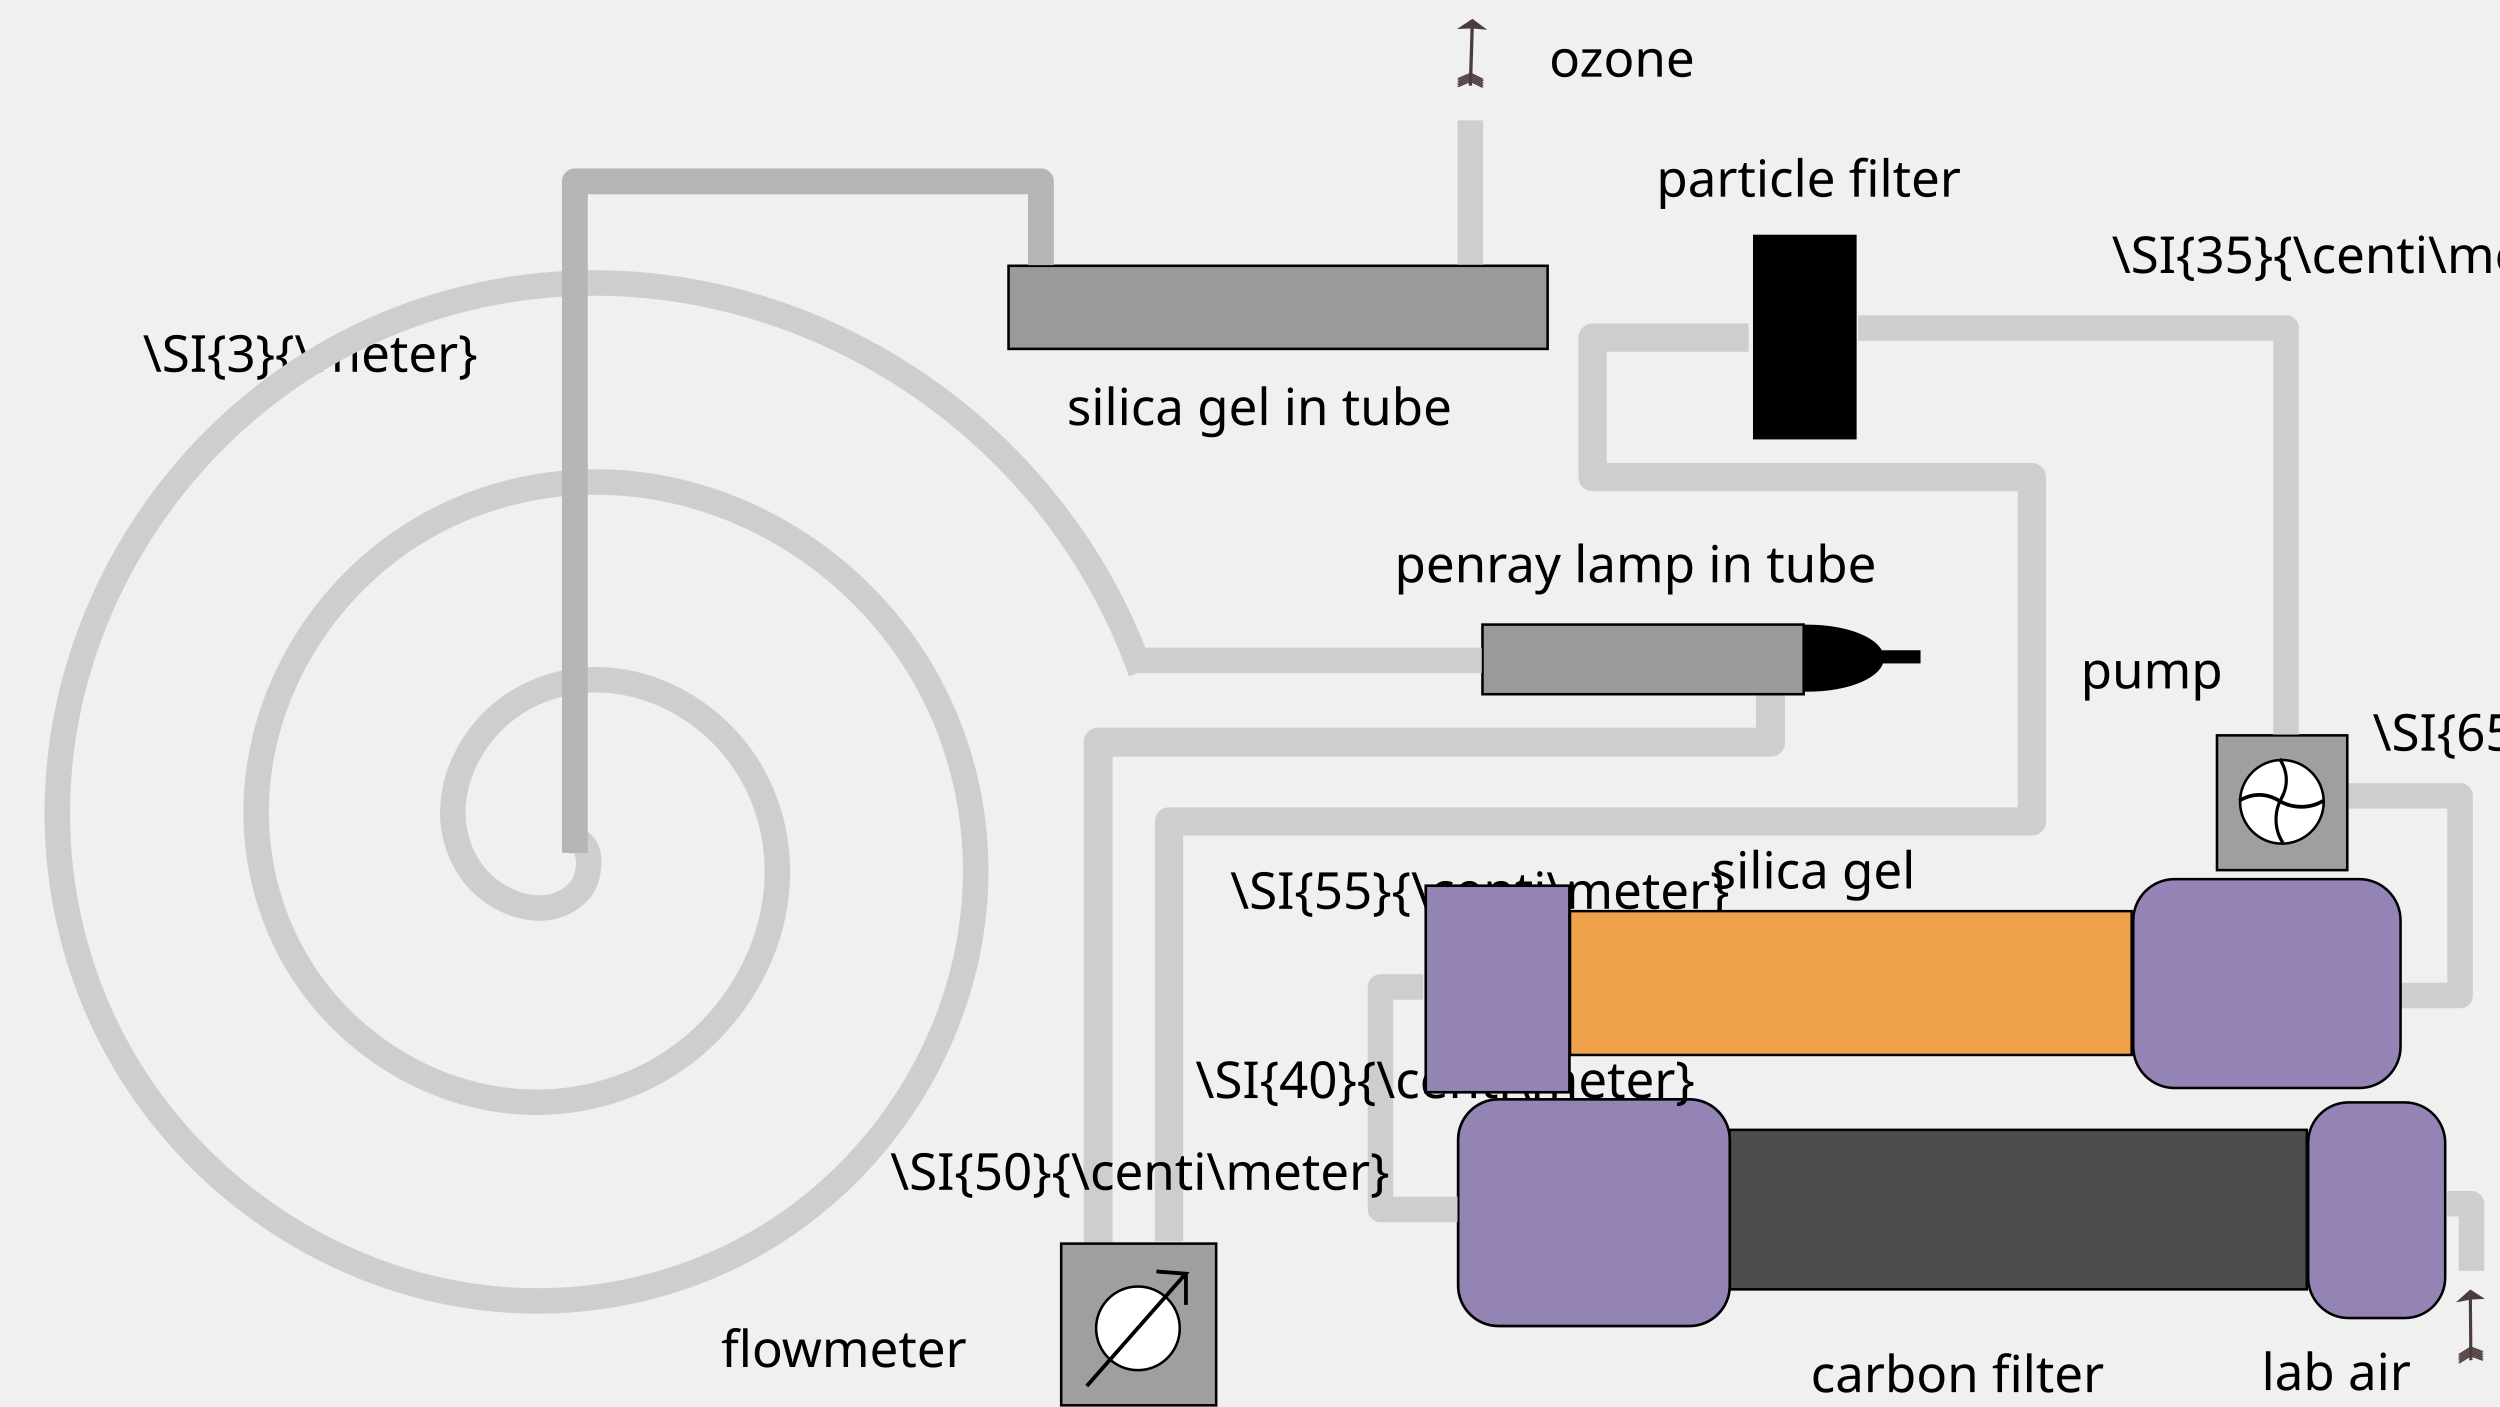
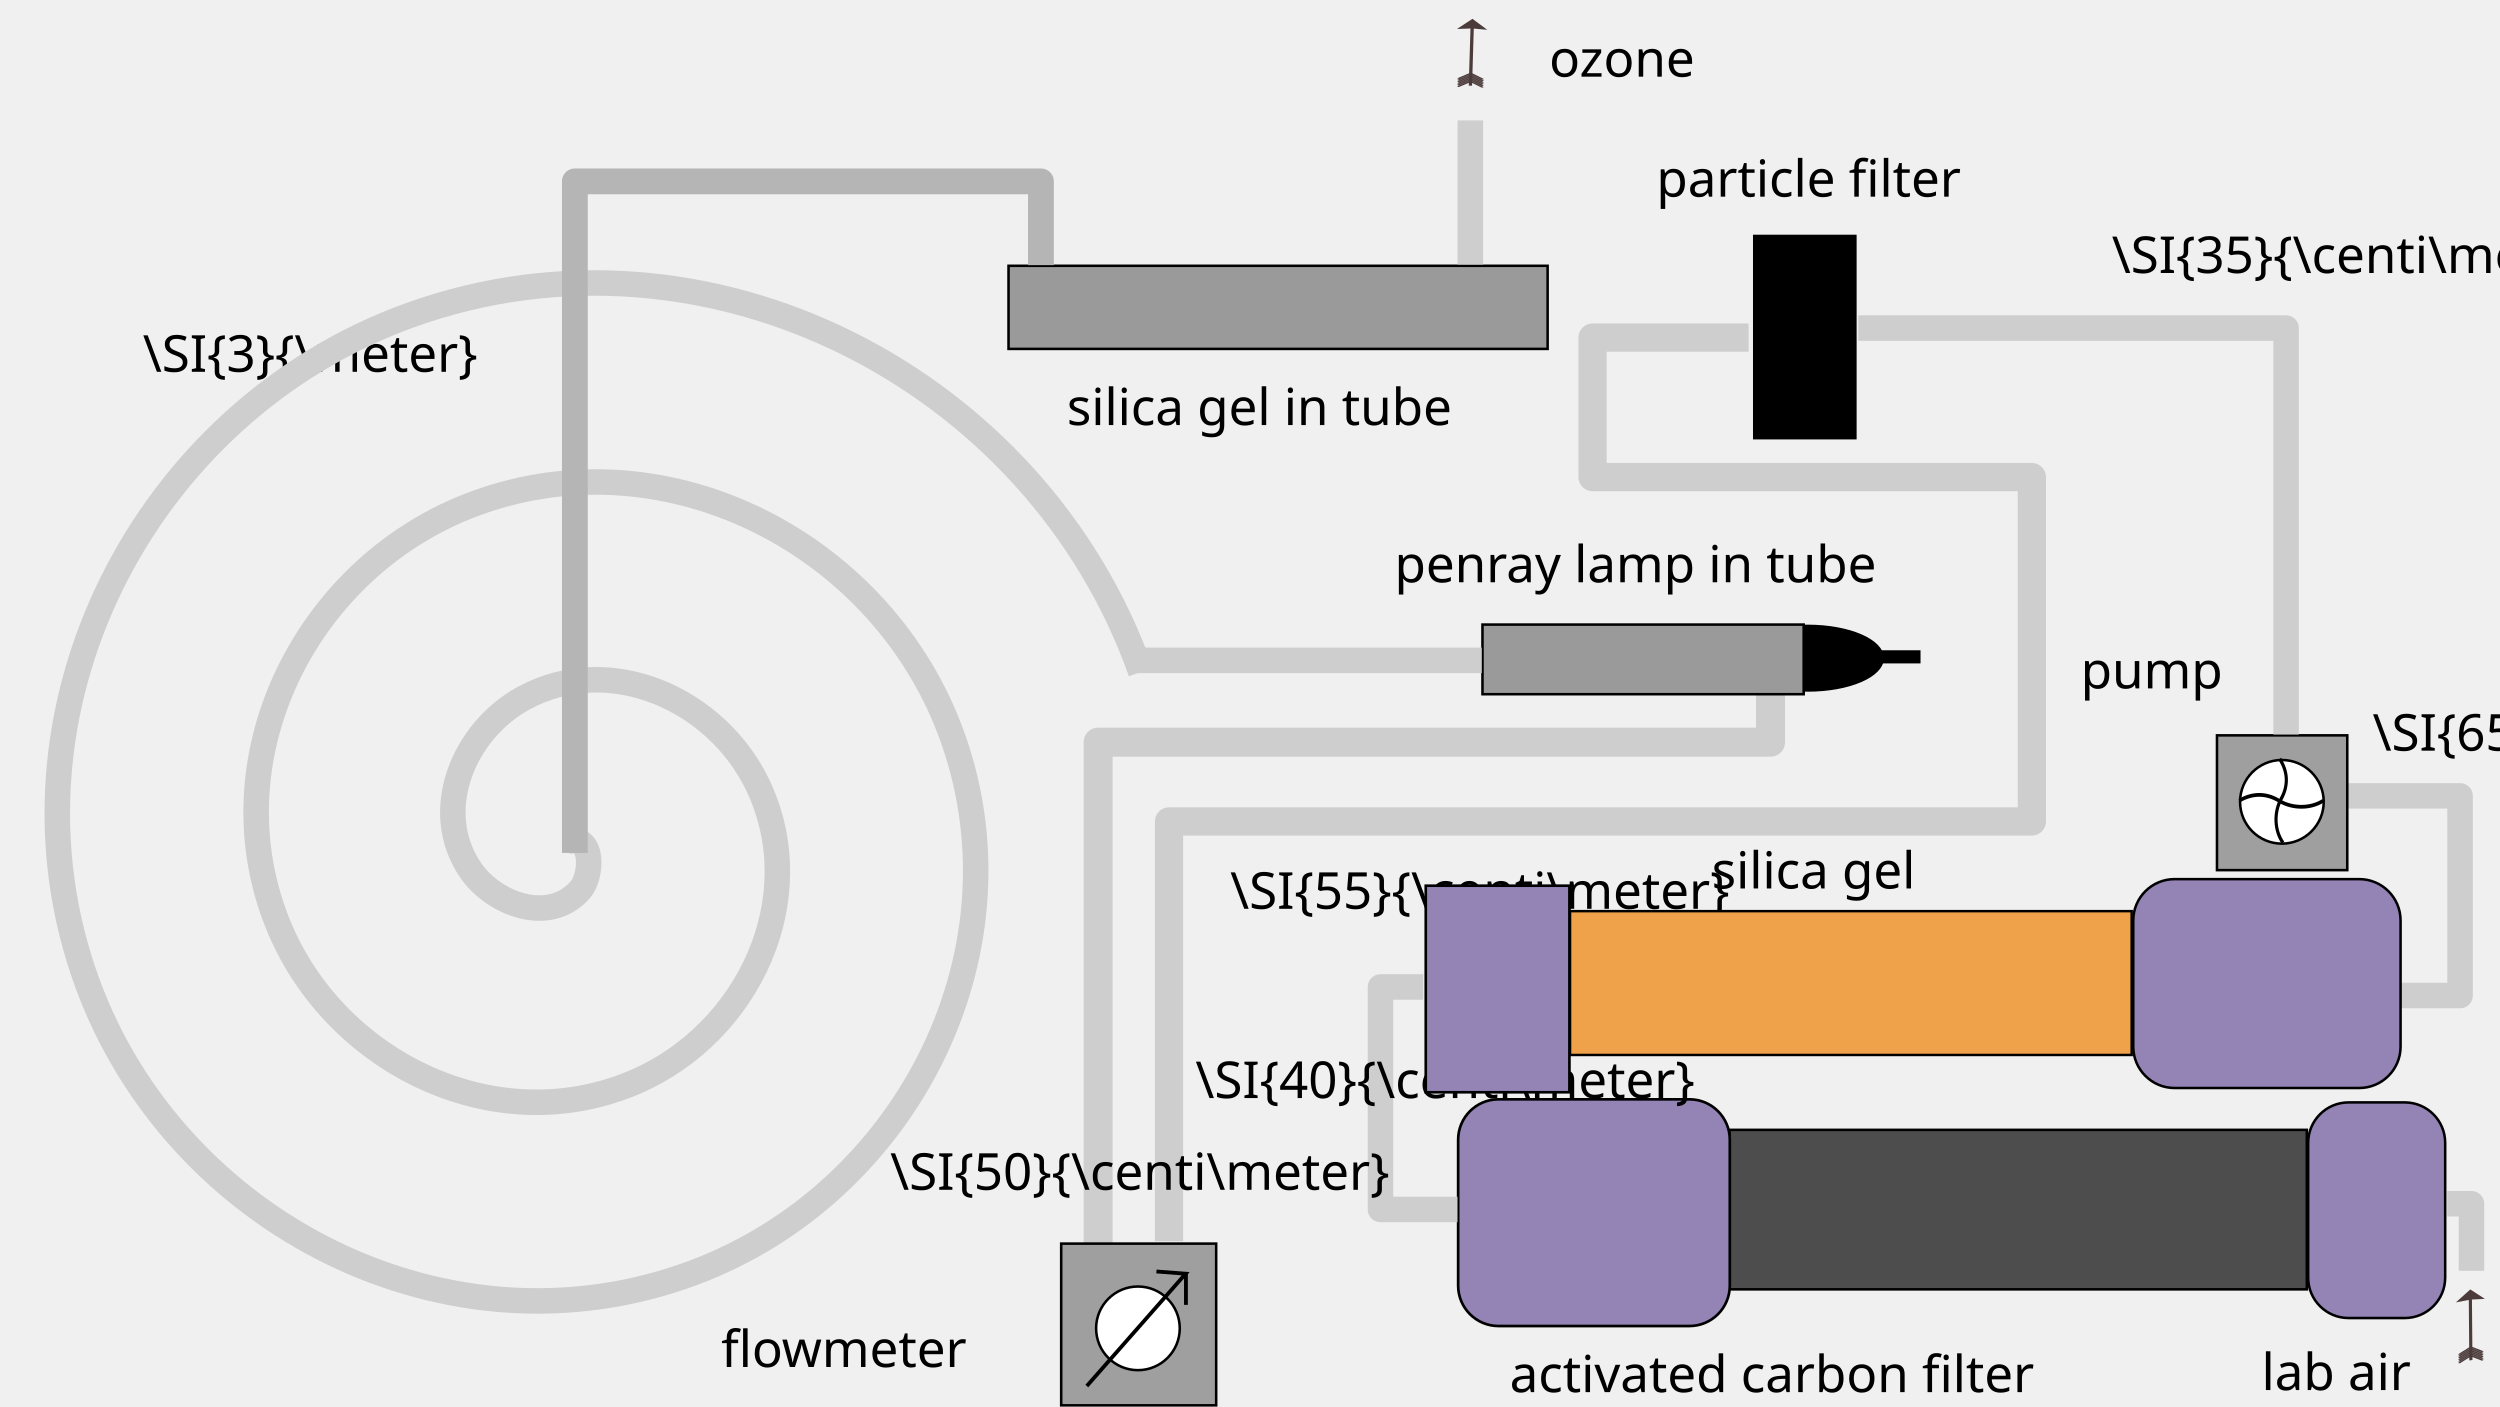
<svg xmlns="http://www.w3.org/2000/svg" id="svg3390" version="1.1" width="1959.707" height="1102.335" viewBox="0 0 1959.707 1102.335">
  <defs id="defs3394">
    <marker orient="auto" refY="0.0" refX="0.0" id="Arrow2Lend" style="overflow:visible;">
      <path id="path4368" style="fill-rule:evenodd;stroke-width:0.625;stroke-linejoin:round;stroke:#cecece;stroke-opacity:1;fill:#cecece;fill-opacity:1" d="M 8.719,4.034 L -2.207,0.016 L 8.719,-4.002 C 6.973,-1.63 6.983,1.616 8.719,4.034 z " transform="scale(1.1) rotate(180) translate(1,0)" />
    </marker>
  </defs>
  <g id="layer1">
    <path style="fill:none;fill-rule:evenodd;stroke:#cecece;stroke-width:20;stroke-linecap:butt;stroke-linejoin:round;stroke-opacity:1;stroke-miterlimit:4;stroke-dasharray:none" d="m 1840.09,623.867 88.315,0 0,156.508 -46.953,0" id="path4326" />
    <ellipse style="fill:#000000;fill-opacity:1;stroke:#000000;stroke-width:1.796;stroke-miterlimit:4;stroke-dasharray:none;stroke-opacity:1" id="path4398" cx="1417.014" cy="515.931" rx="58.837" ry="25.383" />
    <path style="fill:none;fill-rule:evenodd;stroke:#cecece;stroke-width:22.725;stroke-linecap:butt;stroke-linejoin:round;stroke-miterlimit:4;stroke-dasharray:none;stroke-opacity:1" d="m 860.814,974.893 0,-393.108 527.081,0 0,-38.407" id="path4332" />
    <g id="g4248">
      <rect y="885.678" x="1355.772" height="125.013" width="452.511" id="rect4222" style="fill:#4d4d4d;fill-opacity:0.996;stroke:#000000;stroke-width:2;stroke-miterlimit:4;stroke-dasharray:none;stroke-opacity:1" />
      <rect ry="31.693" y="864.156" x="1809.326" height="169.031" width="107.405" id="rect4244" style="fill:#9484b6;fill-opacity:1;stroke:#000000;stroke-width:2;stroke-miterlimit:4;stroke-dasharray:none;stroke-opacity:1" />
      <rect ry="31.674" y="861.731" x="1143.014" height="177.729" width="212.944" id="rect4246" style="fill:#9484b6;fill-opacity:1;stroke:#000000;stroke-width:2.106;stroke-miterlimit:4;stroke-dasharray:none;stroke-opacity:1" />
    </g>
    <rect style="fill:#9a9a9a;fill-opacity:1;stroke:#000000;stroke-width:2;stroke-miterlimit:4;stroke-dasharray:none;stroke-opacity:1" id="rect4257" width="251.786" height="54.583" x="1162.09" y="489.597" />
    <rect style="fill:#000000;fill-opacity:1;stroke:#000000;stroke-width:2;stroke-miterlimit:4;stroke-dasharray:none;stroke-opacity:1" id="rect4259" width="79.233" height="158.467" x="1375.14" y="184.988" />
    <g id="g4623" transform="translate(-120,0)">
      <rect ry="0" y="974.844" x="951.844" height="126.773" width="121.491" id="rect4253" style="fill:#9f9f9f;fill-opacity:1;stroke:#000000;stroke-width:2;stroke-miterlimit:4;stroke-dasharray:none;stroke-opacity:1" />
      <circle r="32.787" cy="1041.264" cx="1012.007" id="path4338" style="fill:#ffffff;fill-opacity:1;stroke:#000000;stroke-width:2;stroke-miterlimit:4;stroke-dasharray:none;stroke-opacity:1" />
      <path id="path4342" d="m 971.93,1086.488 77.473,-88.037 -22.89,-1.761" style="fill:none;fill-rule:evenodd;stroke:#000000;stroke-width:3;stroke-linecap:butt;stroke-linejoin:miter;stroke-miterlimit:4;stroke-dasharray:none;stroke-opacity:1" />
      <path id="path4344" d="m 1049.642,998.212 0,24.65" style="fill:none;fill-rule:evenodd;stroke:#000000;stroke-width:3;stroke-linecap:butt;stroke-linejoin:miter;stroke-miterlimit:4;stroke-dasharray:none;stroke-opacity:1" />
    </g>
    <rect style="fill:#9f9f9f;fill-opacity:1;stroke:#000000;stroke-width:2;stroke-miterlimit:4;stroke-dasharray:none;stroke-opacity:1" id="rect4261" width="102.123" height="105.645" x="1737.853" y="576.437" />
    <circle r="32.787" cy="628.533" cx="1788.734" id="circle4346" style="fill:#ffffff;fill-opacity:1;stroke:#000000;stroke-width:2;stroke-miterlimit:4;stroke-dasharray:none;stroke-opacity:1" />
    <g id="g4356" transform="matrix(0.07538622,0,0,0.07538622,1666.223,723.2199)" style="stroke-width:35.945;stroke-miterlimit:4;stroke-dasharray:none">
      <g transform="matrix(3.178788,0,0,3.805679,-2552.075,2014.752)" id="g4408" style="stroke-width:10.335;stroke-miterlimit:4;stroke-dasharray:none">
        <g id="g4414" style="stroke-width:10.335;stroke-miterlimit:4;stroke-dasharray:none">
          <path style="fill:none;fill-rule:evenodd;stroke:#000000;stroke-width:10.335;stroke-linecap:butt;stroke-linejoin:miter;stroke-miterlimit:4;stroke-dasharray:none;stroke-opacity:1" d="m 1174.415,-862.48 c 41.902,-20.432 86.602,-22.027 130.295,0 45.008,22.69 104.239,21.693 144.381,0" id="path4404" />
          <path id="path4412" d="m 1306.88,-976.82 c 26.093,34.168 29.762,71.413 5.133,108.748 -25.371,38.459 -21.845,87.855 5.687,120.504" style="fill:none;fill-rule:evenodd;stroke:#000000;stroke-width:10.335;stroke-linecap:butt;stroke-linejoin:miter;stroke-miterlimit:4;stroke-dasharray:none;stroke-opacity:1" />
        </g>
      </g>
    </g>
-     <text xml:space="preserve" style="font-style:normal;font-weight:normal;font-size:40px;line-height:125%;font-family:sans-serif;letter-spacing:0px;word-spacing:0px;fill:#000000;fill-opacity:1;stroke:none;stroke-width:1px;stroke-linecap:butt;stroke-linejoin:miter;stroke-opacity:1" x="1419.398" y="1091.273" id="text4366">
-       <tspan id="tspan4368" x="1419.398" y="1091.273">carbon filter</tspan>
+     <text xml:space="preserve" style="font-style:normal;font-weight:normal;font-size:40px;line-height:125%;font-family:sans-serif;letter-spacing:0px;word-spacing:0px;fill:#000000;fill-opacity:1;stroke:none;stroke-width:1px;stroke-linecap:butt;stroke-linejoin:miter;stroke-opacity:1" x="1183.398" y="1091.273" id="text4366">
+       <tspan id="tspan4368" x="1183.398" y="1091.273">activated carbon filter</tspan>
    </text>
    <text xml:space="preserve" style="font-style:normal;font-weight:normal;font-size:40px;line-height:125%;font-family:sans-serif;letter-spacing:0px;word-spacing:0px;fill:#000000;fill-opacity:1;stroke:none;stroke-width:1px;stroke-linecap:butt;stroke-linejoin:miter;stroke-opacity:1" x="1341.753" y="696.474" id="text4370">
      <tspan id="tspan4372" x="1341.753" y="696.474">silica gel</tspan>
    </text>
    <text xml:space="preserve" style="font-style:normal;font-weight:normal;font-size:40px;line-height:125%;font-family:sans-serif;letter-spacing:0px;word-spacing:0px;fill:#000000;fill-opacity:1;stroke:none;stroke-width:1px;stroke-linecap:butt;stroke-linejoin:miter;stroke-opacity:1" x="1631.012" y="539.615" id="text4374">
      <tspan id="tspan4376" x="1631.012" y="539.615">pump</tspan>
    </text>
    <text xml:space="preserve" style="font-style:normal;font-weight:normal;font-size:40px;line-height:125%;font-family:sans-serif;letter-spacing:0px;word-spacing:0px;fill:#000000;fill-opacity:1;stroke:none;stroke-width:1px;stroke-linecap:butt;stroke-linejoin:miter;stroke-opacity:1" x="1298.404" y="154.166" id="text4378">
      <tspan id="tspan4380" x="1298.404" y="154.166">particle filter</tspan>
    </text>
    <text xml:space="preserve" style="font-style:normal;font-weight:normal;font-size:40px;line-height:125%;font-family:sans-serif;letter-spacing:0px;word-spacing:0px;fill:#000000;fill-opacity:1;stroke:none;stroke-width:1px;stroke-linecap:butt;stroke-linejoin:miter;stroke-opacity:1" x="565.333" y="1071.596" id="text4382">
      <tspan id="tspan4384" x="565.333" y="1071.596">flowmeter</tspan>
    </text>
    <text xml:space="preserve" style="font-style:normal;font-weight:normal;font-size:40px;line-height:125%;font-family:sans-serif;letter-spacing:0px;word-spacing:0px;fill:#000000;fill-opacity:1;stroke:none;stroke-width:1px;stroke-linecap:butt;stroke-linejoin:miter;stroke-opacity:1" x="1093.133" y="456.437" id="text4394">
      <tspan id="tspan4396" x="1093.133" y="456.437">penray lamp in tube</tspan>
    </text>
    <rect style="fill:#000000;fill-opacity:1;stroke:#000000;stroke-width:1.5;stroke-miterlimit:4;stroke-dasharray:none;stroke-opacity:1" id="rect4402" width="33.454" height="8.804" x="1471.263" y="510.486" />
    <g transform="matrix(0.1446686,-0.01756528,4.024961e-4,0.04742708,1883.436,1013.904)" id="layer1-0">
      <path id="rect2988" d="m 366,69.5 -78.594,185 70,-15 0,783.031 -61,94.313 9.375,11.156 51.625,-79.781 0,2.688 -61,94.312 9.375,11.156 51.625,-79.781 0,2.688 -61,94.312 9.375,11.156 51.625,-79.781 0,2.688 -61,94.312 9.375,11.156 51.625,-79.781 0,2.656 -61,94.312 9.375,11.156 51.625,-79.781 0,2.688 -61,94.312 9.375,11.156 51.625,-79.781 0,49.438 17.156,0 0,-49.469 51.625,79.812 9.375,-11.156 -61,-94.344 0,-2.688 51.625,79.812 9.375,-11.156 -61,-94.344 0,-2.656 51.625,79.812 9.375,-11.156 -61,-94.344 0,-2.688 51.625,79.812 9.375,-11.156 -61,-94.344 0,-2.688 51.625,79.812 9.375,-11.156 -61,-94.344 0,-2.688 51.625,79.812 9.375,-11.156 -61,-94.344 0,-783 70,15 z" style="opacity:0.98;fill:#483737;fill-opacity:1;stroke:none" />
    </g>
    <g id="g4432" transform="matrix(0.1513028,0.00411542,-0.00136582,0.04479638,1098.937,10.14388)">
      <path style="opacity:0.98;fill:#483737;fill-opacity:1;stroke:none" d="m 366,69.5 -78.594,185 70,-15 0,783.031 -61,94.313 9.375,11.156 51.625,-79.781 0,2.688 -61,94.312 9.375,11.156 51.625,-79.781 0,2.688 -61,94.312 9.375,11.156 51.625,-79.781 0,2.688 -61,94.312 9.375,11.156 51.625,-79.781 0,2.656 -61,94.312 9.375,11.156 51.625,-79.781 0,2.688 -61,94.312 9.375,11.156 51.625,-79.781 0,49.438 17.156,0 0,-49.469 51.625,79.812 9.375,-11.156 -61,-94.344 0,-2.688 51.625,79.812 9.375,-11.156 -61,-94.344 0,-2.656 51.625,79.812 9.375,-11.156 -61,-94.344 0,-2.688 51.625,79.812 9.375,-11.156 -61,-94.344 0,-2.688 51.625,79.812 9.375,-11.156 -61,-94.344 0,-2.688 51.625,79.812 9.375,-11.156 -61,-94.344 0,-783 70,15 z" id="path4434" />
    </g>
    <text xml:space="preserve" style="font-style:normal;font-weight:normal;font-size:40px;line-height:125%;font-family:sans-serif;letter-spacing:0px;word-spacing:0px;fill:#000000;fill-opacity:1;stroke:none;stroke-width:1px;stroke-linecap:butt;stroke-linejoin:miter;stroke-opacity:1" x="1772.797" y="1089.666" id="text4436">
      <tspan id="tspan4438" x="1772.797" y="1089.666">lab air</tspan>
    </text>
    <text xml:space="preserve" style="font-style:normal;font-weight:normal;font-size:40px;line-height:125%;font-family:sans-serif;letter-spacing:0px;word-spacing:0px;fill:#000000;fill-opacity:1;stroke:none;stroke-width:1px;stroke-linecap:butt;stroke-linejoin:miter;stroke-opacity:1" x="1214.367" y="60.11" id="text4440">
      <tspan id="tspan4442" x="1214.367" y="60.11">ozone</tspan>
    </text>
    <text xml:space="preserve" style="font-style:normal;font-weight:normal;font-size:40px;line-height:125%;font-family:sans-serif;letter-spacing:0px;word-spacing:0px;fill:#000000;fill-opacity:1;stroke:none;stroke-width:1px;stroke-linecap:butt;stroke-linejoin:miter;stroke-opacity:1" x="836.307" y="333.186" id="text4386">
      <tspan x="836.307" y="333.186" id="tspan4390">silica gel in tube</tspan>
    </text>
    <path style="fill:none;fill-rule:evenodd;stroke:#cecece;stroke-width:20;stroke-linecap:butt;stroke-linejoin:round;stroke-opacity:1;stroke-miterlimit:4;stroke-dasharray:none" d="m 1456.644,257.191 335.375,0 0,318.606" id="path3524" />
    <path style="fill:none;fill-rule:evenodd;stroke:#cecece;stroke-width:20;stroke-linecap:butt;stroke-linejoin:round;stroke-opacity:1;stroke-miterlimit:4;stroke-dasharray:none" d="m 1115.68,773.668 -33.538,0 0,174.395 60.367,0" id="path4328" />
    <path style="fill:none;fill-rule:evenodd;stroke:#cecece;stroke-width:22.132;stroke-linecap:butt;stroke-linejoin:round;stroke-miterlimit:4;stroke-dasharray:none;stroke-opacity:1" d="m 916.376,973.006 0,-329.081 676.353,0 0,-269.958 -344.35,0 0,-109.322 69.968,0 52.356,0" id="path4330" />
    <path style="fill:none;fill-rule:evenodd;stroke:#cecece;stroke-width:20;stroke-linecap:butt;stroke-linejoin:round;stroke-opacity:1;stroke-miterlimit:4;stroke-dasharray:none" d="m 1918.344,943.591 19.005,0 0,52.542" id="path4341" />
    <rect style="fill:#9a9a9a;fill-opacity:1;stroke:#000000;stroke-width:2;stroke-miterlimit:4;stroke-dasharray:none;stroke-opacity:1" id="rect4255" width="422.578" height="65.147" x="790.573" y="208.356" />
    <text xml:space="preserve" style="font-style:normal;font-weight:normal;font-size:40px;line-height:125%;font-family:sans-serif;letter-spacing:0px;word-spacing:0px;fill:#000000;fill-opacity:1;stroke:none;stroke-width:1px;stroke-linecap:butt;stroke-linejoin:miter;stroke-opacity:1" x="964.3" y="712.398" id="text4629">
      <tspan x="964.3" y="712.398" id="tspan4633">\SI{55}{\centi\meter}</tspan>
    </text>
    <text xml:space="preserve" style="font-style:normal;font-weight:normal;font-size:40px;line-height:125%;font-family:sans-serif;letter-spacing:0px;word-spacing:0px;fill:#000000;fill-opacity:1;stroke:none;stroke-width:1px;stroke-linecap:butt;stroke-linejoin:miter;stroke-opacity:1" x="111.934" y="291.428" id="text4637">
      <tspan id="tspan4639" x="111.934" y="291.428">\SI{3}{\meter}</tspan>
    </text>
    <text xml:space="preserve" style="font-style:normal;font-weight:normal;font-size:40px;line-height:125%;font-family:sans-serif;letter-spacing:0px;word-spacing:0px;fill:#000000;fill-opacity:1;stroke:none;stroke-width:1px;stroke-linecap:butt;stroke-linejoin:miter;stroke-opacity:1" x="1655.367" y="214.006" id="text4641">
      <tspan id="tspan4643" x="1655.367" y="214.006">\SI{35}{\centi\meter}</tspan>
    </text>
    <text xml:space="preserve" style="font-style:normal;font-weight:normal;font-size:40px;line-height:125%;font-family:sans-serif;letter-spacing:0px;word-spacing:0px;fill:#000000;fill-opacity:1;stroke:none;stroke-width:1px;stroke-linecap:butt;stroke-linejoin:miter;stroke-opacity:1" x="1859.801" y="588.456" id="text4645">
      <tspan id="tspan4647" x="1859.801" y="588.456">\SI{65}{\centi\meter}</tspan>
    </text>
    <text xml:space="preserve" style="font-style:normal;font-weight:normal;font-size:40px;line-height:125%;font-family:sans-serif;letter-spacing:0px;word-spacing:0px;fill:#000000;fill-opacity:1;stroke:none;stroke-width:1px;stroke-linecap:butt;stroke-linejoin:miter;stroke-opacity:1" x="697.793" y="932.663" id="text4649">
      <tspan x="697.793" y="932.663" id="tspan4653">\SI{50}{\centi\meter}</tspan>
    </text>
    <text xml:space="preserve" style="font-style:normal;font-weight:normal;font-size:40px;line-height:125%;font-family:sans-serif;letter-spacing:0px;word-spacing:0px;fill:#000000;fill-opacity:1;stroke:none;stroke-width:1px;stroke-linecap:butt;stroke-linejoin:miter;stroke-opacity:1" x="937.062" y="860.774" id="text4657">
      <tspan id="tspan4659" x="937.062" y="860.774">\SI{40}{\centi\meter}</tspan>
    </text>
  </g>
  <g id="g4239" transform="translate(0,-8)">
    <rect y="722.224" x="1230.73" height="112.747" width="440.245" id="rect3420" style="fill:#f0a24a;fill-opacity:1;fill-rule:evenodd;stroke:#000000;stroke-width:1.941;stroke-linecap:butt;stroke-linejoin:miter;stroke-miterlimit:4;stroke-dasharray:none;stroke-opacity:1" />
    <rect rx="0" ry="32.412" y="702.294" x="1117.633" height="161.909" width="112.608" id="rect4226" style="fill:#9484b6;fill-opacity:1;stroke:#000000;stroke-width:2.079;stroke-miterlimit:4;stroke-dasharray:none;stroke-opacity:1" />
    <rect ry="32.412" y="697.125" x="1672.227" height="163.749" width="209.528" id="rect4234" style="fill:#9484b6;fill-opacity:1;stroke:#000000;stroke-width:2;stroke-miterlimit:4;stroke-dasharray:none;stroke-opacity:1" />
  </g>
  <path style="fill:none;fill-opacity:1;fill-rule:evenodd;stroke:#cecece;stroke-width:20;stroke-linecap:butt;stroke-linejoin:miter;stroke-miterlimit:4;stroke-dasharray:none;stroke-opacity:1" id="path4311" d="m 507.496,557.719 c -23.242,3.796 -16.584,-29.456 -6.31,-38.629 27.843,-24.858 69.153,-2.364 83.569,26.009 25.786,50.753 -9.049,109.337 -58.329,128.508 C 454.106,701.742 376.228,653.175 352.979,582.958 321.991,489.371 384.758,391.64 475.946,364.572 590.697,330.508 708.512,407.676 739.272,519.859 776.528,655.727 684.857,793.744 551.666,828.124 394.704,868.64 236.415,762.407 198.461,608.198 154.641,430.158 275.474,251.552 450.706,210.054 649.816,162.901 848.769,298.359 893.79,494.619 944.297,714.793 794.196,934.114 576.906,982.642 335.672,1036.517 95.967,871.761 43.943,633.438" transform="matrix(-0.9921645,0.1249385,-0.1249385,-0.9921645,1017.073,1149.762)" />
  <path style="fill:none;fill-rule:evenodd;stroke:#b5b5b5;stroke-width:20.214;stroke-linecap:butt;stroke-linejoin:round;stroke-miterlimit:4;stroke-dasharray:none;stroke-opacity:1;stroke-dashoffset:0" d="m 450.622,668.611 0,-526.447 365.354,0 0,65.664" id="path4336" />
  <path style="fill:none;fill-rule:evenodd;stroke:#cecece;stroke-width:20;stroke-linecap:butt;stroke-linejoin:round;stroke-opacity:1;stroke-miterlimit:4;stroke-dasharray:none" d="m 889.861,517.665 271.654,0" id="path4334" />
  <path style="fill:none;fill-rule:evenodd;stroke:#cecece;stroke-width:20;stroke-linecap:butt;stroke-linejoin:round;stroke-miterlimit:4;stroke-dasharray:none;stroke-opacity:1" d="m 1152.571,207.295 0,-112.91" id="path4339" />
</svg>
